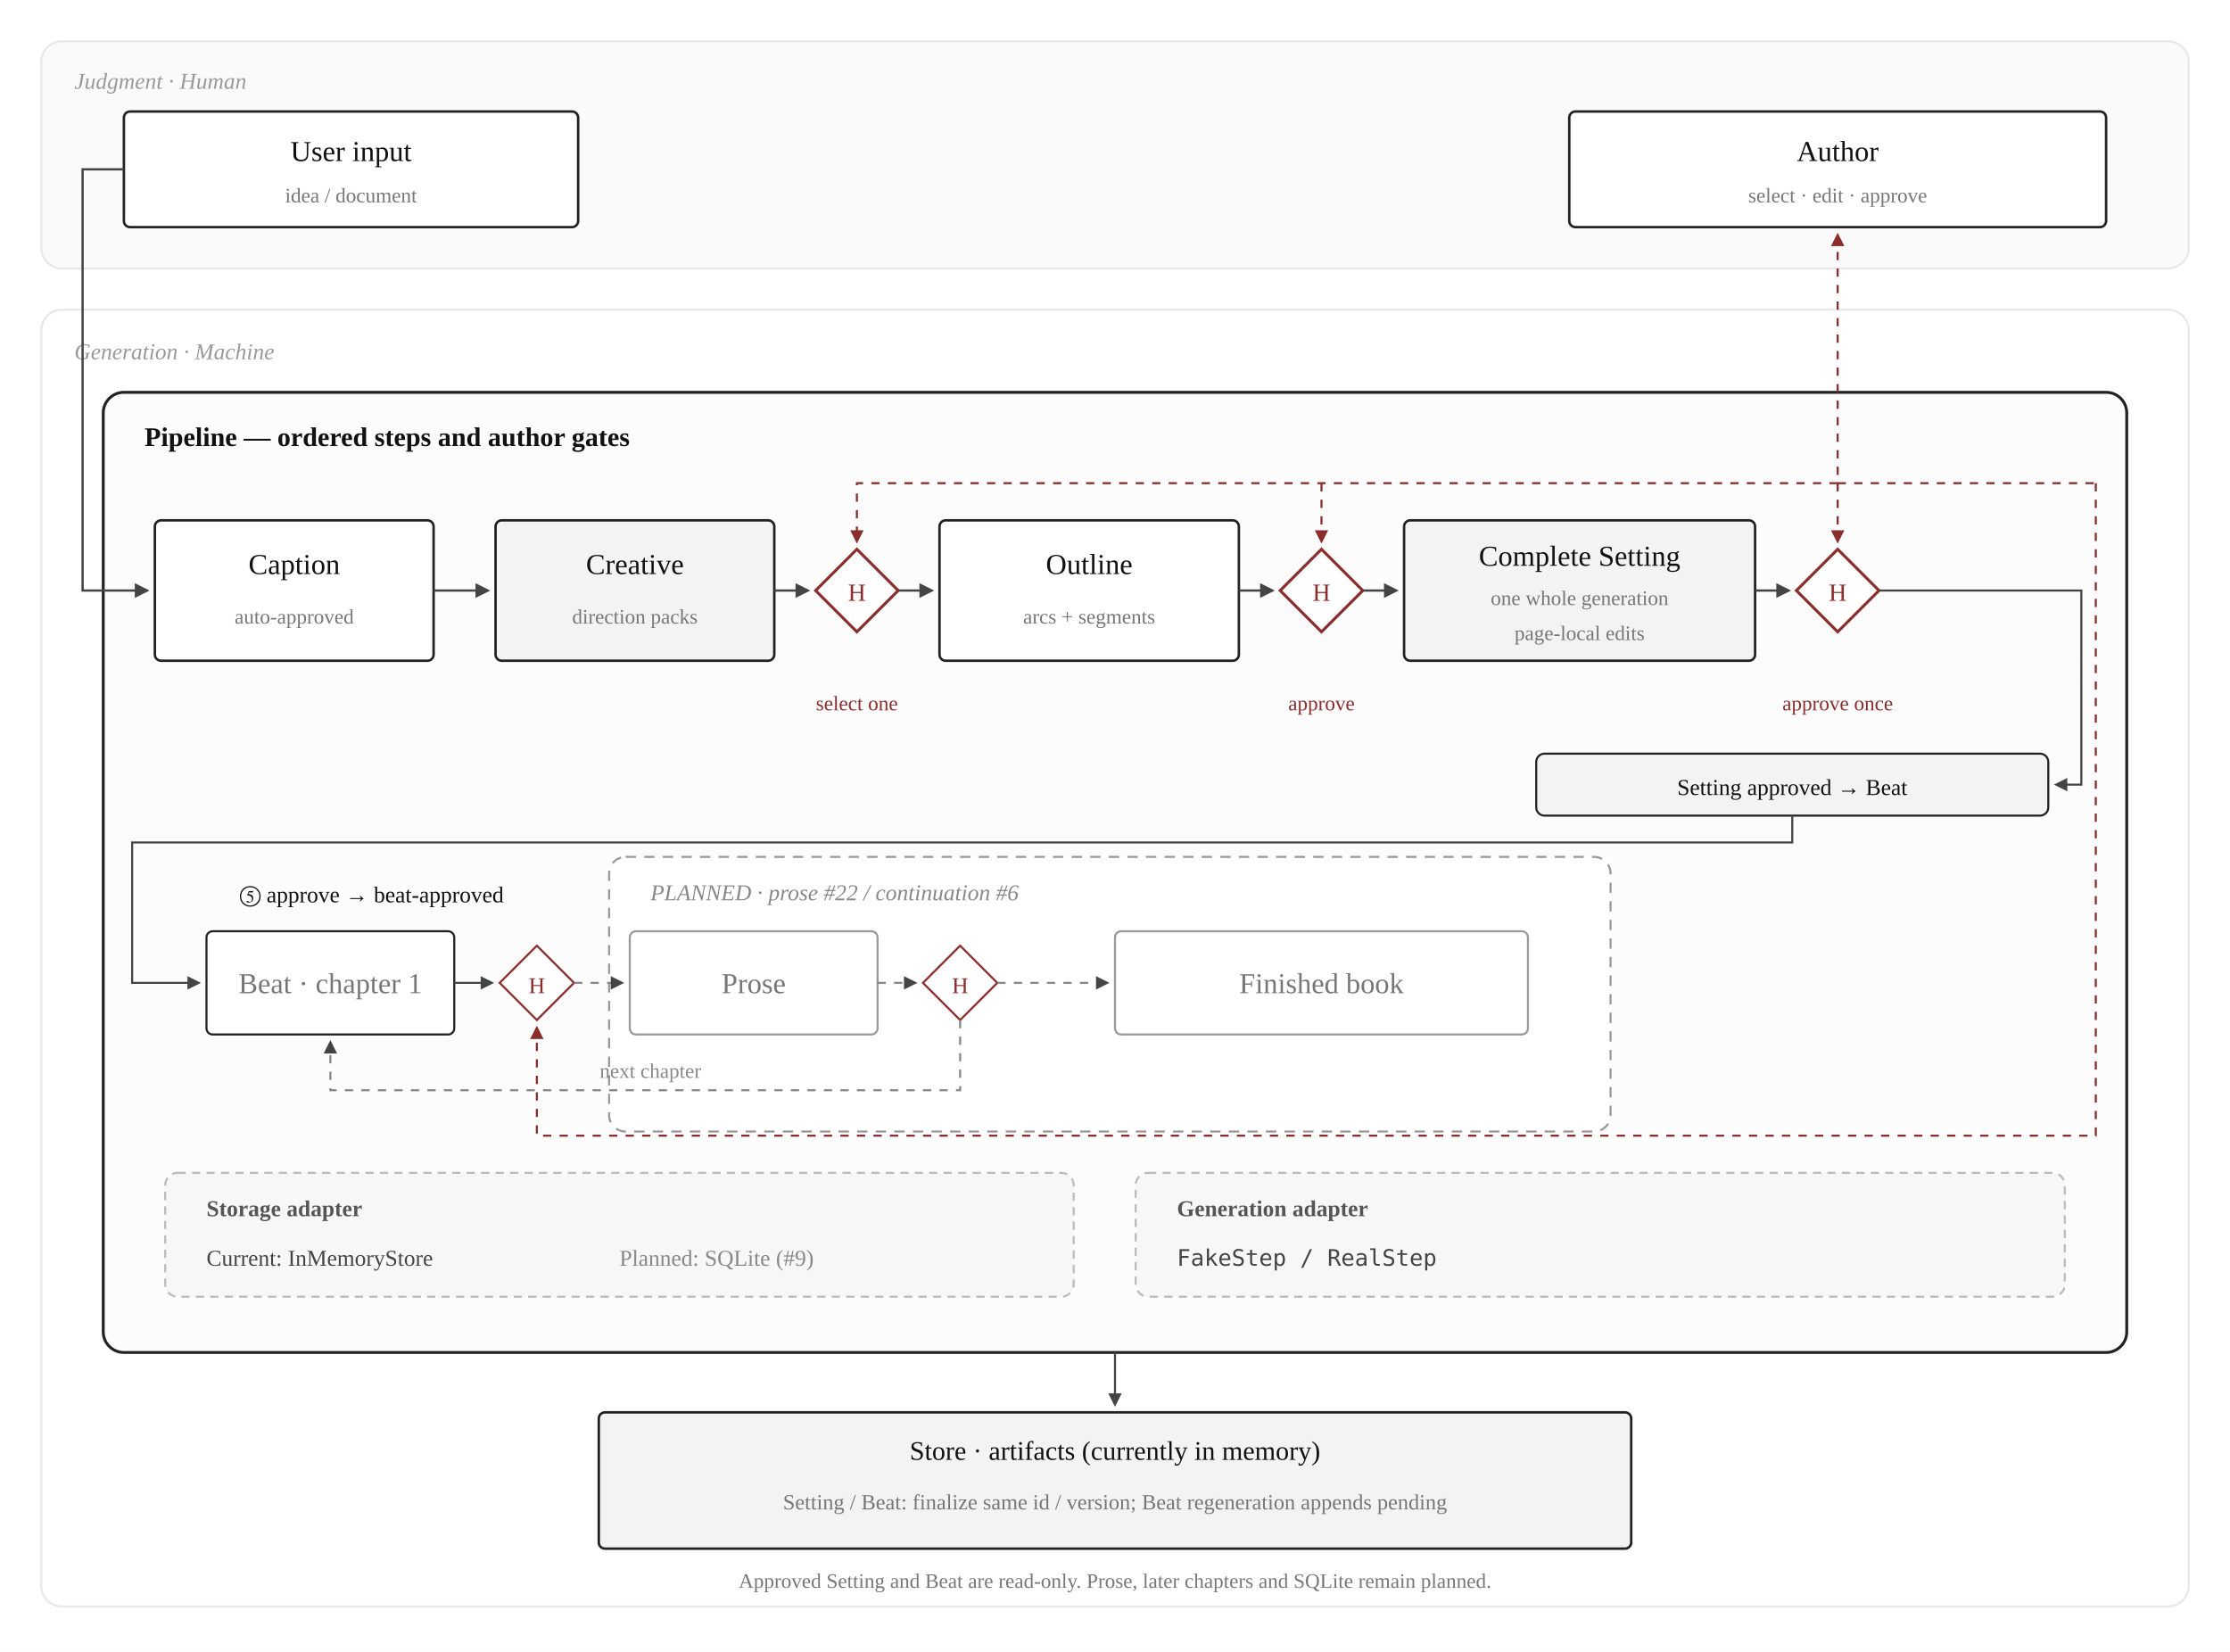
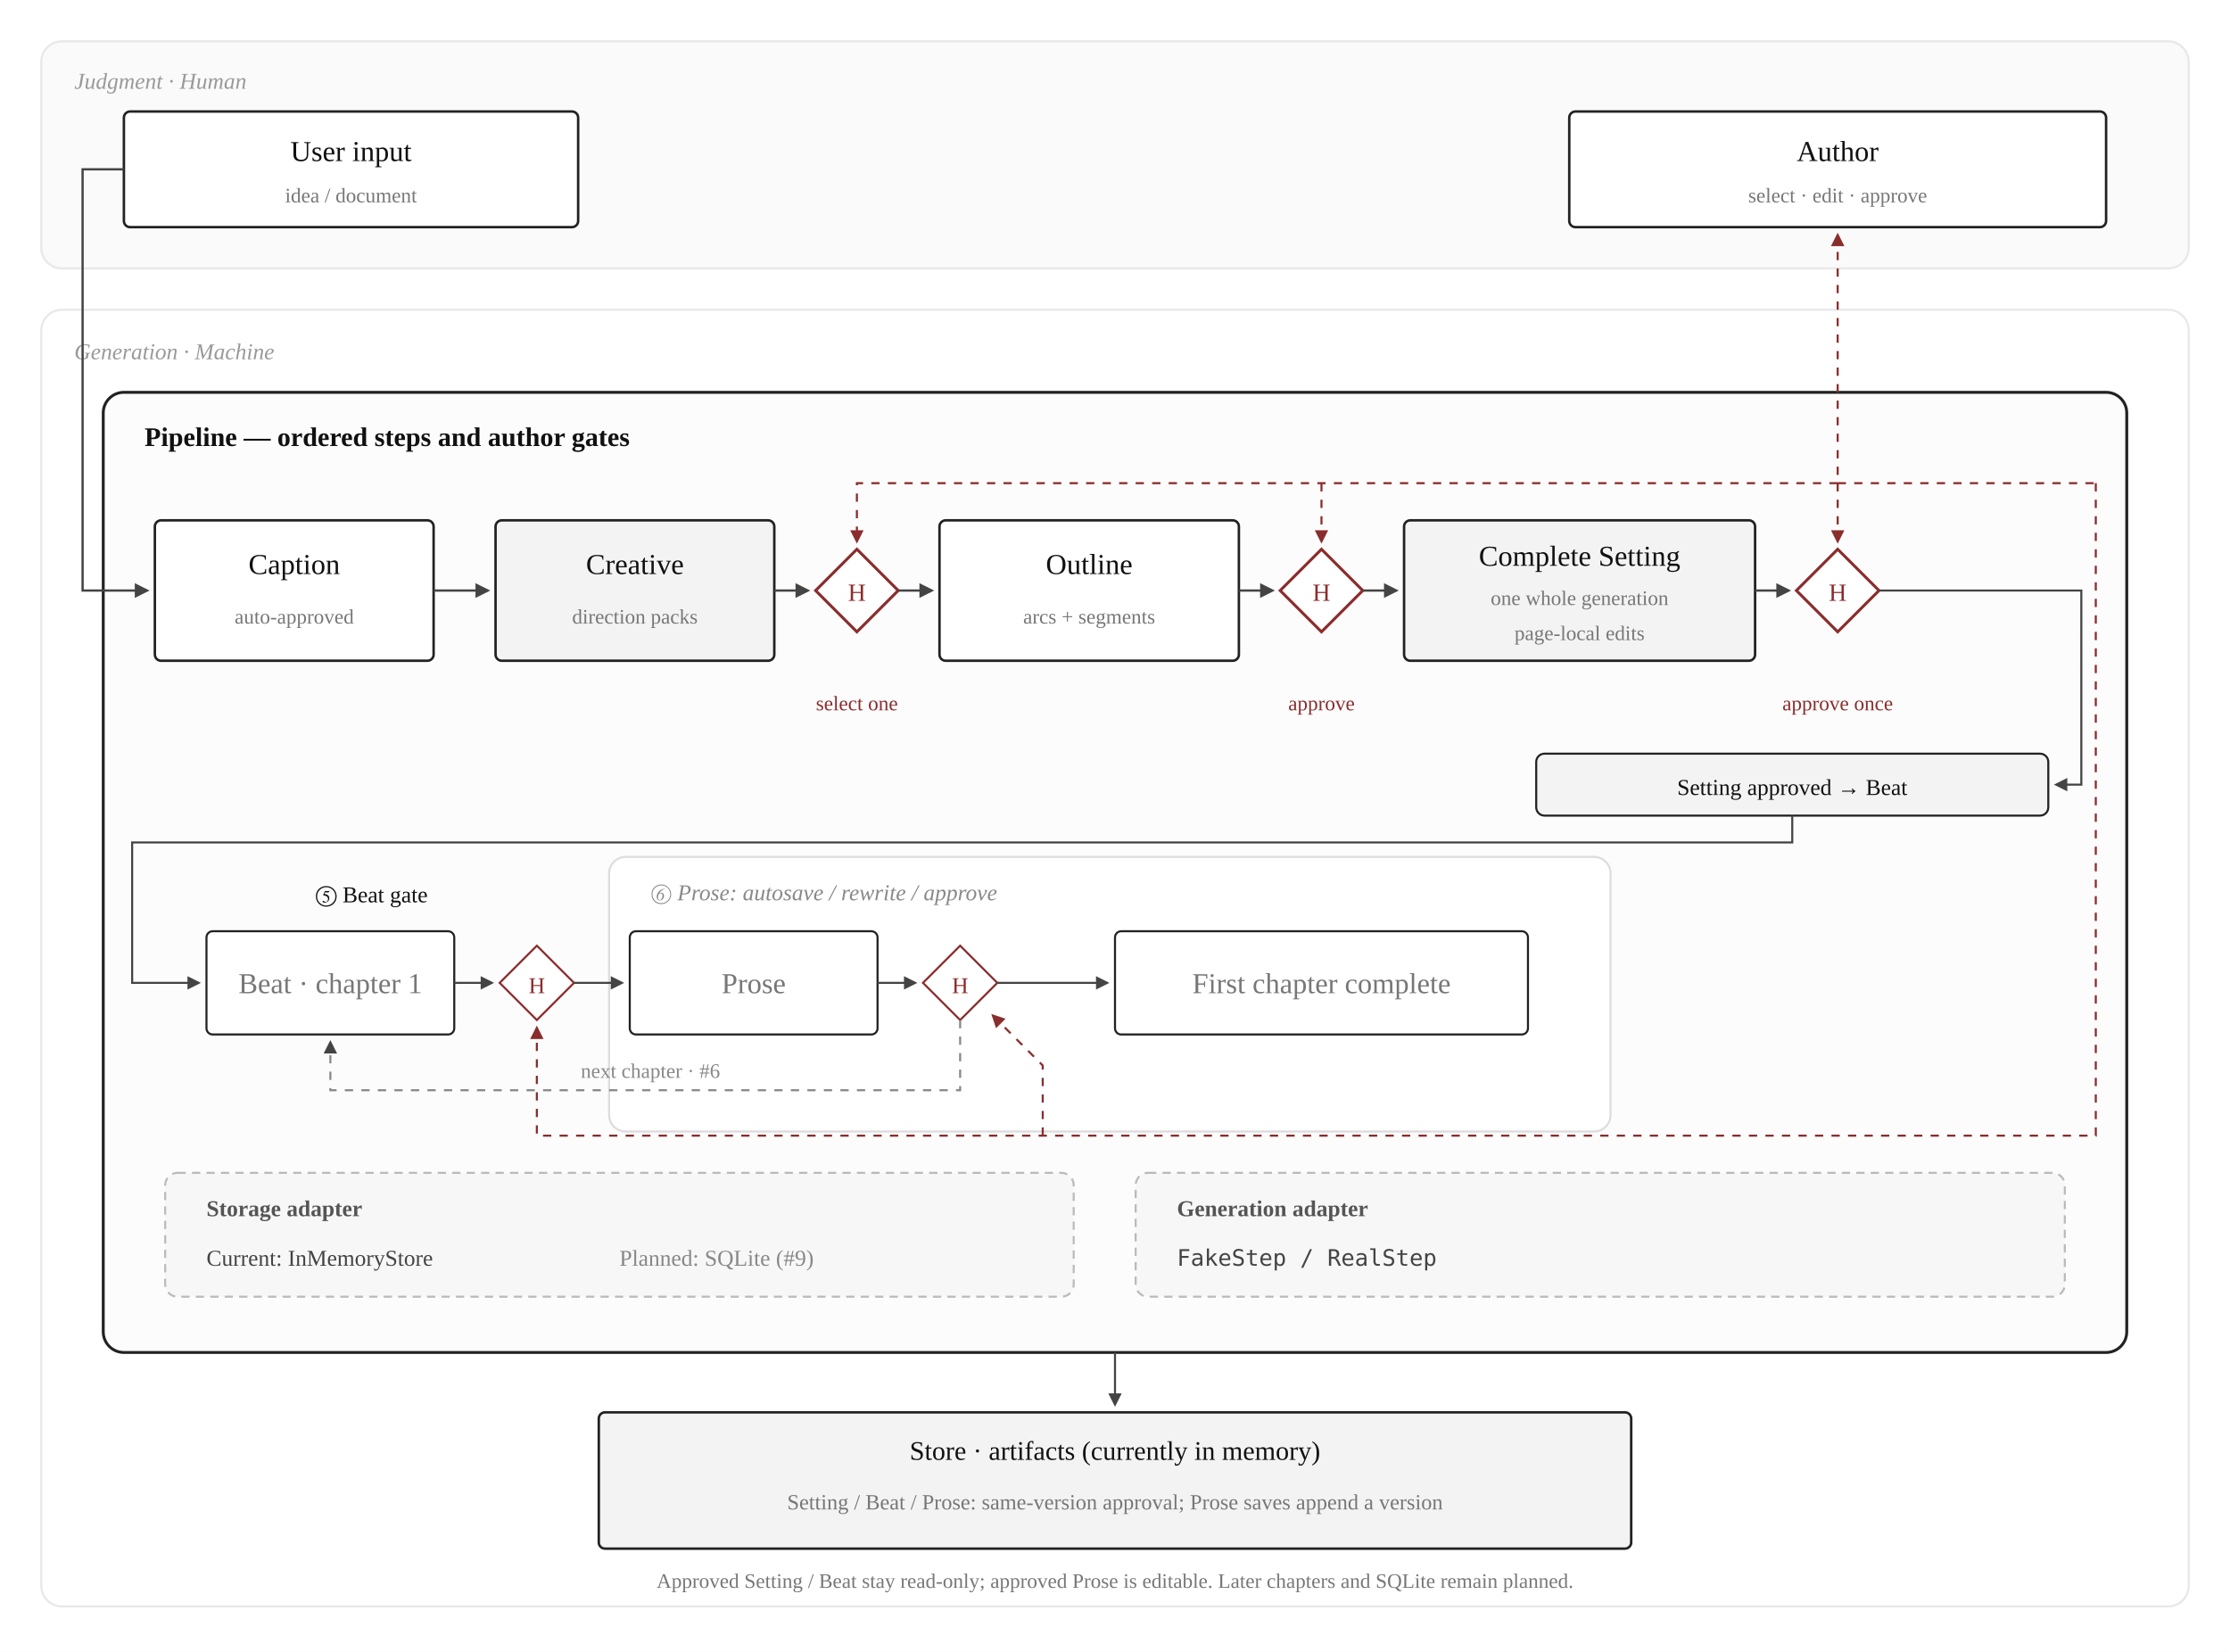
<svg xmlns="http://www.w3.org/2000/svg" width="1080" height="800" viewBox="0 0 1080 800" role="img" aria-labelledby="workflow-title workflow-desc" font-family="Georgia, 'Times New Roman', serif">
  <defs>
    <marker id="arrow" viewBox="0 0 10 10" refX="8" refY="5" markerWidth="6.5" markerHeight="6.5" orient="auto-start-reverse">
      <path d="M 0 0 L 10 5 L 0 10 z" fill="#444444" />
    </marker>
    <marker id="author-arrow" viewBox="0 0 10 10" refX="8" refY="5" markerWidth="6.5" markerHeight="6.5" orient="auto-start-reverse">
      <path d="M 0 0 L 10 5 L 0 10 z" fill="#8a2d2d" />
    </marker>
  </defs>
  <rect x="0" y="0" width="1080" height="800" fill="#ffffff" />
  <rect x="20" y="20" width="1040" height="110" rx="10" fill="#fafafa" stroke="#e8e8e8" />
  <text x="36" y="43" font-size="11" font-style="italic" fill="#999999">Judgment · Human</text>
  <rect x="60" y="54" width="220" height="56" rx="3" fill="#ffffff" stroke="#222222" stroke-width="1.2" />
  <text x="170" y="78" text-anchor="middle" font-size="14" fill="#111111">User input</text>
  <text x="170" y="98" text-anchor="middle" font-size="10" fill="#777777">idea / document</text>
  <rect x="760" y="54" width="260" height="56" rx="3" fill="#ffffff" stroke="#222222" stroke-width="1.2" />
  <text x="890" y="78" text-anchor="middle" font-size="14" fill="#111111">Author</text>
  <text x="890" y="98" text-anchor="middle" font-size="10" fill="#777777">select · edit · approve</text>
  <rect x="20" y="150" width="1040" height="628" rx="10" fill="#ffffff" stroke="#e8e8e8" />
  <text x="36" y="174" font-size="11" font-style="italic" fill="#999999">Generation · Machine</text>
  <rect x="50" y="190" width="980" height="465" rx="10" fill="#fcfcfc" stroke="#222222" stroke-width="1.4" />
  <text x="70" y="216" font-size="13" font-weight="600" fill="#111111">Pipeline — ordered steps and author gates</text>
  <rect x="75" y="252" width="135" height="68" rx="3" fill="#ffffff" stroke="#222222" stroke-width="1.2" />
  <text x="142.5" y="278" text-anchor="middle" font-size="14" fill="#111111">Caption</text>
  <text x="142.5" y="302" text-anchor="middle" font-size="10" fill="#777777">auto-approved</text>
  <rect x="240" y="252" width="135" height="68" rx="3" fill="#f3f3f3" stroke="#222222" stroke-width="1.2" />
  <text x="307.5" y="278" text-anchor="middle" font-size="14" fill="#111111">Creative</text>
  <text x="307.5" y="302" text-anchor="middle" font-size="10" fill="#777777">direction packs</text>
  <polygon points="415,266 435,286 415,306 395,286" fill="#ffffff" stroke="#8a2d2d" stroke-width="1.4" />
  <text x="415" y="291" text-anchor="middle" font-size="12" fill="#8a2d2d">H</text>
  <text x="415" y="344" text-anchor="middle" font-size="10" fill="#8a2d2d">select one</text>
  <rect x="455" y="252" width="145" height="68" rx="3" fill="#ffffff" stroke="#222222" stroke-width="1.2" />
  <text x="527.5" y="278" text-anchor="middle" font-size="14" fill="#111111">Outline</text>
  <text x="527.5" y="302" text-anchor="middle" font-size="10" fill="#777777">arcs + segments</text>
  <polygon points="640,266 660,286 640,306 620,286" fill="#ffffff" stroke="#8a2d2d" stroke-width="1.4" />
  <text x="640" y="291" text-anchor="middle" font-size="12" fill="#8a2d2d">H</text>
  <text x="640" y="344" text-anchor="middle" font-size="10" fill="#8a2d2d">approve</text>
  <rect x="680" y="252" width="170" height="68" rx="3" fill="#f3f3f3" stroke="#222222" stroke-width="1.2" />
  <text x="765" y="274" text-anchor="middle" font-size="14" fill="#111111">Complete Setting</text>
  <text x="765" y="293" text-anchor="middle" font-size="10" fill="#777777">one whole generation</text>
  <text x="765" y="310" text-anchor="middle" font-size="10" fill="#777777">page-local edits</text>
  <polygon points="890,266 910,286 890,306 870,286" fill="#ffffff" stroke="#8a2d2d" stroke-width="1.4" />
  <text x="890" y="291" text-anchor="middle" font-size="12" fill="#8a2d2d">H</text>
  <text x="890" y="344" text-anchor="middle" font-size="10" fill="#8a2d2d">approve once</text>
  <g stroke="#444444" stroke-width="1.1" marker-end="url(#arrow)">
    <line x1="210" y1="286" x2="236" y2="286" />
    <line x1="375" y1="286" x2="391" y2="286" />
    <line x1="435" y1="286" x2="451" y2="286" />
    <line x1="600" y1="286" x2="616" y2="286" />
    <line x1="660" y1="286" x2="676" y2="286" />
    <line x1="850" y1="286" x2="866" y2="286" />
  </g>
  <path d="M 60 82 H 40 V 286 H 71" fill="none" stroke="#444444" stroke-width="1.1" marker-end="url(#arrow)" />
  <path d="M 890 114 V 234 H 415 V 262" fill="none" stroke="#8a2d2d" stroke-dasharray="4 4" marker-start="url(#author-arrow)" marker-end="url(#author-arrow)" />
  <line x1="640" y1="234" x2="640" y2="262" stroke="#8a2d2d" stroke-dasharray="4 4" marker-end="url(#author-arrow)" />
  <line x1="890" y1="234" x2="890" y2="262" stroke="#8a2d2d" stroke-dasharray="4 4" marker-end="url(#author-arrow)" />
  <path d="M 910 286 H 1008 V 380 H 996" fill="none" stroke="#444444" marker-end="url(#arrow)" />
  <rect x="744" y="365" width="248" height="30" rx="4" fill="#f3f3f3" stroke="#222222" />
  <text x="868" y="385" text-anchor="middle" font-size="11" fill="#111111">Setting approved → Beat</text>
-   <text x="180" y="437" text-anchor="middle" font-size="11" fill="#111111">⑤ approve → beat-approved</text>
+   <text x="180" y="437" text-anchor="middle" font-size="11" fill="#111111">⑤ Beat gate</text>
  <path d="M 1015 234 V 550 H 260 V 498" fill="none" stroke="#8a2d2d" stroke-dasharray="4 4" marker-end="url(#author-arrow)" />
  <path d="M 890 234 H 1015" fill="none" stroke="#8a2d2d" stroke-dasharray="4 4" />
-   <rect x="295" y="415" width="485" height="133" rx="8" fill="#ffffff" stroke="#999999" stroke-dasharray="5 4" />
-   <text x="315" y="436" font-size="11" font-style="italic" fill="#888888">PLANNED · prose #22 / continuation #6</text>
+   <rect x="295" y="415" width="485" height="133" rx="8" fill="#ffffff" stroke="#dddddd" />
+   <text x="315" y="436" font-size="11" font-style="italic" fill="#888888">⑥ Prose: autosave / rewrite / approve</text>
  <path d="M 868 395 V 408 H 64 V 476 H 96" fill="none" stroke="#444444" marker-end="url(#arrow)" />
  <rect x="100" y="451" width="120" height="50" rx="3" fill="#ffffff" stroke="#222222" />
  <text x="160" y="481" text-anchor="middle" font-size="14" fill="#777777">Beat · chapter 1</text>
  <polygon points="260,458 278,476 260,494 242,476" fill="#ffffff" stroke="#8a2d2d" />
  <text x="260" y="481" text-anchor="middle" font-size="11" fill="#8a2d2d">H</text>
-   <rect x="305" y="451" width="120" height="50" rx="3" fill="#ffffff" stroke="#999999" />
+   <rect x="305" y="451" width="120" height="50" rx="3" fill="#ffffff" stroke="#222222" />
  <text x="365" y="481" text-anchor="middle" font-size="14" fill="#777777">Prose</text>
  <polygon points="465,458 483,476 465,494 447,476" fill="#ffffff" stroke="#8a2d2d" />
  <text x="465" y="481" text-anchor="middle" font-size="11" fill="#8a2d2d">H</text>
-   <rect x="540" y="451" width="200" height="50" rx="3" fill="#ffffff" stroke="#999999" />
-   <text x="640" y="481" text-anchor="middle" font-size="14" fill="#777777">Finished book</text>
+   <rect x="540" y="451" width="200" height="50" rx="3" fill="#ffffff" stroke="#222222" />
+   <text x="640" y="481" text-anchor="middle" font-size="14" fill="#777777">First chapter complete</text>
  <g stroke="#888888" stroke-dasharray="4 4" marker-end="url(#arrow)">
    <line x1="220" y1="476" x2="238" y2="476" stroke="#444444" stroke-dasharray="none" />
-     <line x1="278" y1="476" x2="301" y2="476" />
-     <line x1="425" y1="476" x2="443" y2="476" />
-     <line x1="483" y1="476" x2="536" y2="476" />
+     <line x1="278" y1="476" x2="301" y2="476" stroke="#444444" stroke-dasharray="none" />
+     <line x1="425" y1="476" x2="443" y2="476" stroke="#444444" stroke-dasharray="none" />
+     <line x1="483" y1="476" x2="536" y2="476" stroke="#444444" stroke-dasharray="none" />
    <path d="M 465 494 V 528 H 160 V 505" fill="none" />
  </g>
-   <text x="315" y="522" text-anchor="middle" font-size="10" fill="#888888">next chapter</text>
+   <path d="M 505 550 V 516 L 481 492" fill="none" stroke="#8a2d2d" stroke-dasharray="4 4" marker-end="url(#author-arrow)" />
+   <text x="315" y="522" text-anchor="middle" font-size="10" fill="#888888">next chapter · #6</text>
  <rect x="80" y="568" width="440" height="60" rx="6" fill="#f7f7f7" stroke="#bbbbbb" stroke-dasharray="4 3" />
  <text x="100" y="589" font-size="11" font-weight="600" fill="#555555">Storage adapter</text>
  <text x="100" y="613" font-size="11" fill="#444444">Current: InMemoryStore</text>
  <text x="300" y="613" font-size="11" fill="#888888">Planned: SQLite (#9)</text>
  <rect x="550" y="568" width="450" height="60" rx="6" fill="#f7f7f7" stroke="#bbbbbb" stroke-dasharray="4 3" />
  <text x="570" y="589" font-size="11" font-weight="600" fill="#555555">Generation adapter</text>
  <text x="570" y="613" font-size="11" fill="#444444" font-family="'SF Mono', Menlo, monospace">FakeStep / RealStep</text>
  <line x1="540" y1="655" x2="540" y2="680" stroke="#444444" marker-end="url(#arrow)" />
  <rect x="290" y="684" width="500" height="66" rx="3" fill="#f3f3f3" stroke="#222222" stroke-width="1.2" />
  <text x="540" y="707" text-anchor="middle" font-size="13" fill="#111111">Store · artifacts (currently in memory)</text>
-   <text x="540" y="731" text-anchor="middle" font-size="10.5" fill="#777777">Setting / Beat: finalize same id / version; Beat regeneration appends pending</text>
-   <text x="540" y="769" text-anchor="middle" font-size="10" fill="#777777">Approved Setting and Beat are read-only. Prose, later chapters and SQLite remain planned.</text>
+   <text x="540" y="731" text-anchor="middle" font-size="10.5" fill="#777777">Setting / Beat / Prose: same-version approval; Prose saves append a version</text>
+   <text x="540" y="769" text-anchor="middle" font-size="10" fill="#777777">Approved Setting / Beat stay read-only; approved Prose is editable. Later chapters and SQLite remain planned.</text>
</svg>
